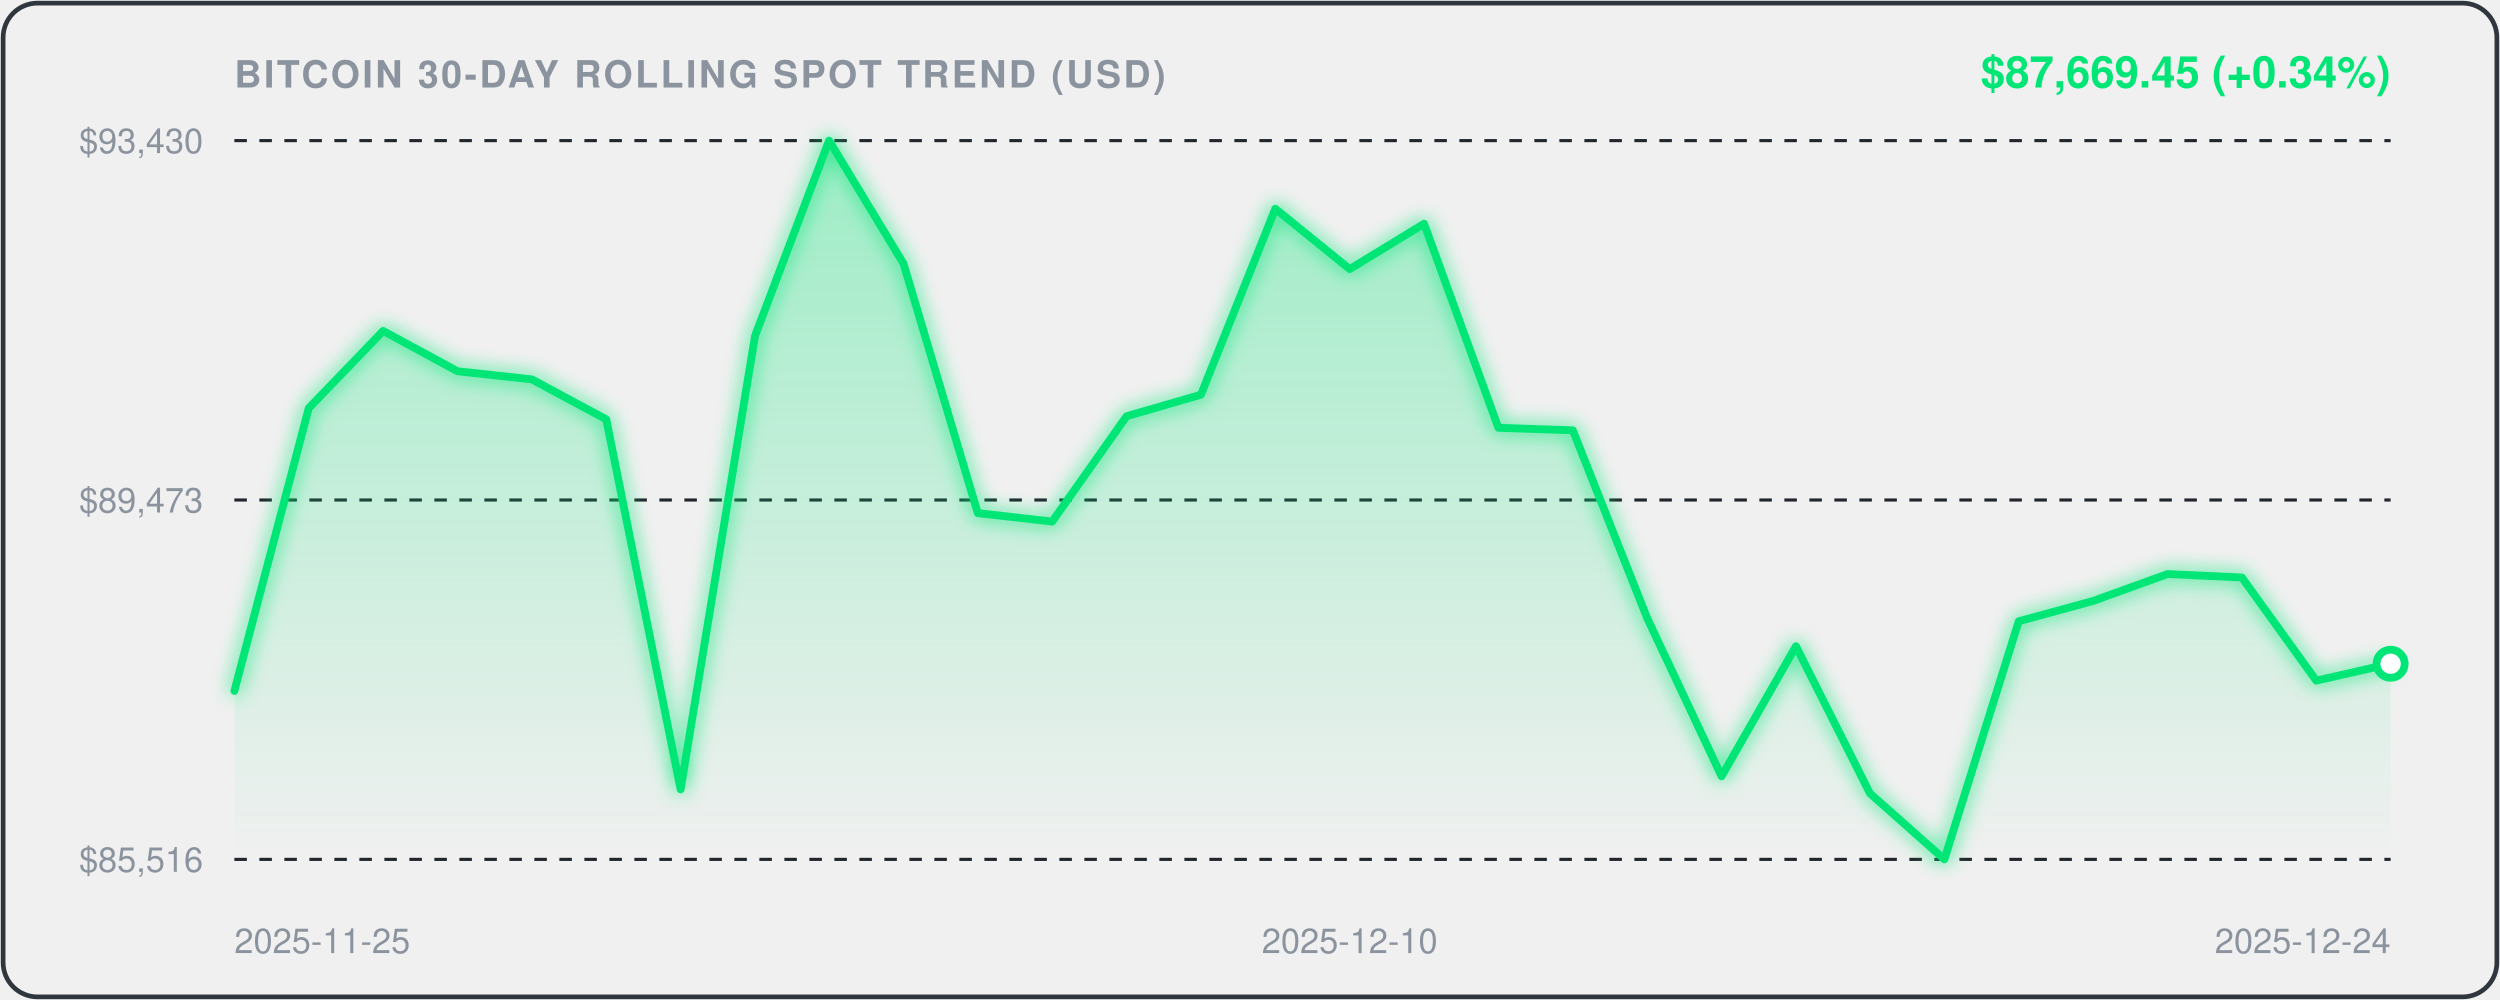
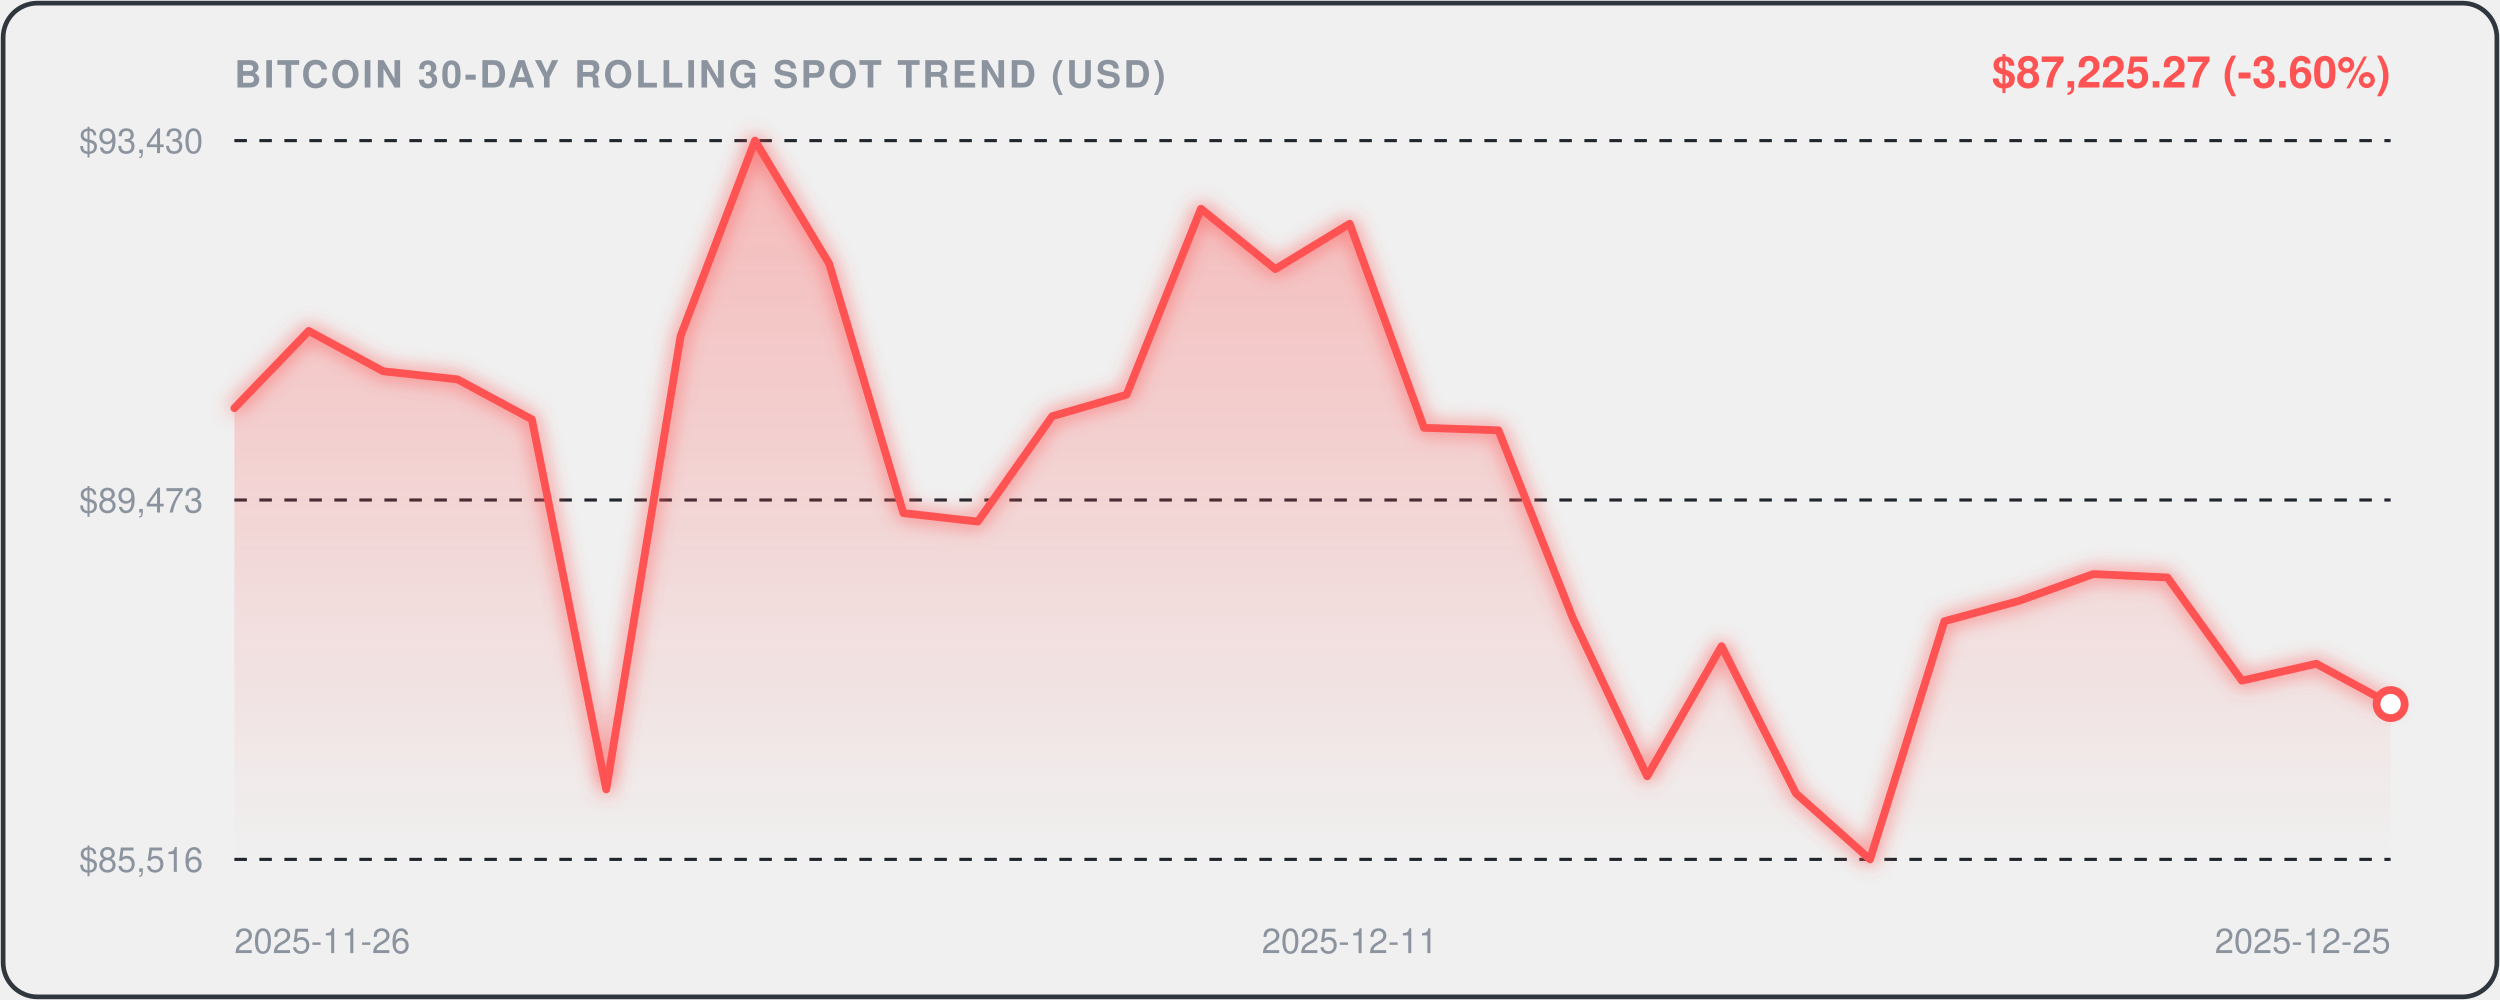
<svg xmlns="http://www.w3.org/2000/svg" viewBox="0 0 800 320" width="100%" height="100%" style="background:#0d1117;border-radius:12px;font-family:-apple-system,BlinkMacSystemFont,'Segoe UI',Helvetica,Arial,sans-serif;">
  <defs>
    <linearGradient id="areaGrad" x1="0" y1="0" x2="0" y2="1">
-       <stop offset="0%" stop-color="rgba(0, 230, 118, 0.35)" />
-       <stop offset="100%" stop-color="rgba(0, 230, 118, 0.0)" />
+       <stop offset="0%" stop-color="rgba(255, 82, 82, 0.35)" />
+       <stop offset="100%" stop-color="rgba(255, 82, 82, 0.0)" />
    </linearGradient>
    <filter id="glow" x="-20%" y="-20%" width="140%" height="140%">
      <feGaussianBlur stdDeviation="3" result="blur" />
      <feComposite in="SourceGraphic" in2="blur" operator="over" />
    </filter>
  </defs>
  <rect x="1" y="1" width="798" height="318" rx="11" fill="none" stroke="#30363d" stroke-width="1.5" />
  <text x="75" y="28" fill="#8b949e" font-size="12" font-weight="600" letter-spacing="0.8">BITCOIN 30-DAY ROLLING SPOT TREND (USD)</text>
-   <text x="765" y="28" text-anchor="end" fill="#00E676" font-size="14" font-weight="700">$87,669.45 (+0.34%)</text>
+   <text x="765" y="28" text-anchor="end" fill="#FF5252" font-size="14" font-weight="700">$87,225.27 (-3.60%)</text>
  <line x1="75" y1="45" x2="765" y2="45" stroke="#21262d" stroke-width="1" stroke-dasharray="4,4" />
  <text x="65" y="49" text-anchor="end" fill="#8b949e" font-size="11">$93,430</text>
  <line x1="75" y1="160.0" x2="765" y2="160.0" stroke="#21262d" stroke-width="1" stroke-dasharray="4,4" />
  <text x="65" y="164.0" text-anchor="end" fill="#8b949e" font-size="11">$89,473</text>
  <line x1="75" y1="275" x2="765" y2="275" stroke="#21262d" stroke-width="1" stroke-dasharray="4,4" />
  <text x="65" y="279" text-anchor="end" fill="#8b949e" font-size="11">$85,516</text>
-   <path d="M 75.0,221.1 L 98.8,130.6 L 122.6,105.9 L 146.4,118.8 L 170.2,121.4 L 194.0,134.2 L 217.8,252.6 L 241.6,107.5 L 265.3,45.0 L 289.1,84.3 L 312.9,164.2 L 336.7,166.9 L 360.5,133.2 L 384.3,126.3 L 408.1,66.8 L 431.9,86.1 L 455.7,71.6 L 479.5,136.9 L 503.3,137.7 L 527.1,197.8 L 550.9,248.4 L 574.7,206.8 L 598.4,253.9 L 622.2,275.0 L 646.0,198.8 L 669.8,192.3 L 693.6,183.7 L 717.4,184.8 L 741.2,217.8 L 765.0,212.4 L 765.0,275.0 L 75.0,275.0 Z" fill="url(#areaGrad)" />
-   <path d="M 75.0,221.1 L 98.8,130.6 L 122.6,105.9 L 146.4,118.8 L 170.2,121.4 L 194.0,134.2 L 217.8,252.6 L 241.6,107.5 L 265.3,45.0 L 289.1,84.3 L 312.9,164.2 L 336.7,166.9 L 360.5,133.2 L 384.3,126.3 L 408.1,66.8 L 431.9,86.1 L 455.7,71.6 L 479.5,136.9 L 503.3,137.7 L 527.1,197.8 L 550.9,248.4 L 574.7,206.8 L 598.4,253.9 L 622.2,275.0 L 646.0,198.8 L 669.8,192.3 L 693.6,183.7 L 717.4,184.8 L 741.2,217.8 L 765.0,212.4" fill="none" stroke="#00E676" stroke-width="2.5" stroke-linecap="round" stroke-linejoin="round" filter="url(#glow)" />
-   <circle cx="765.0" cy="212.4" r="4.5" fill="#ffffff" stroke="#00E676" stroke-width="2.5" />
-   <text x="75.0" y="305" fill="#8b949e" font-size="11" text-anchor="start">2025-11-25</text>
-   <text x="431.9" y="305" fill="#8b949e" font-size="11" text-anchor="middle">2025-12-10</text>
-   <text x="765.0" y="305" fill="#8b949e" font-size="11" text-anchor="end">2025-12-24</text>
+   <path d="M 75.0,130.6 L 98.8,105.9 L 122.6,118.8 L 146.4,121.4 L 170.2,134.2 L 194.0,252.6 L 217.8,107.5 L 241.6,45.0 L 265.3,84.3 L 289.1,164.2 L 312.9,166.9 L 336.7,133.2 L 360.5,126.3 L 384.3,66.8 L 408.1,86.1 L 431.9,71.6 L 455.7,136.9 L 479.5,137.7 L 503.3,197.8 L 527.1,248.4 L 550.9,206.8 L 574.7,253.9 L 598.4,275.0 L 622.2,198.8 L 646.0,192.3 L 669.8,183.7 L 693.6,184.8 L 717.4,217.8 L 741.2,212.4 L 765.0,225.3 L 765.0,275.0 L 75.0,275.0 Z" fill="url(#areaGrad)" />
+   <path d="M 75.0,130.6 L 98.8,105.9 L 122.6,118.8 L 146.4,121.4 L 170.2,134.2 L 194.0,252.6 L 217.8,107.5 L 241.6,45.0 L 265.3,84.3 L 289.1,164.2 L 312.9,166.9 L 336.7,133.2 L 360.5,126.3 L 384.3,66.8 L 408.1,86.1 L 431.9,71.6 L 455.7,136.9 L 479.5,137.7 L 503.3,197.8 L 527.1,248.4 L 550.9,206.8 L 574.7,253.9 L 598.4,275.0 L 622.2,198.8 L 646.0,192.3 L 669.8,183.7 L 693.6,184.8 L 717.4,217.8 L 741.2,212.4 L 765.0,225.3" fill="none" stroke="#FF5252" stroke-width="2.5" stroke-linecap="round" stroke-linejoin="round" filter="url(#glow)" />
+   <circle cx="765.0" cy="225.3" r="4.5" fill="#ffffff" stroke="#FF5252" stroke-width="2.5" />
+   <text x="75.0" y="305" fill="#8b949e" font-size="11" text-anchor="start">2025-11-26</text>
+   <text x="431.9" y="305" fill="#8b949e" font-size="11" text-anchor="middle">2025-12-11</text>
+   <text x="765.0" y="305" fill="#8b949e" font-size="11" text-anchor="end">2025-12-25</text>
</svg>
